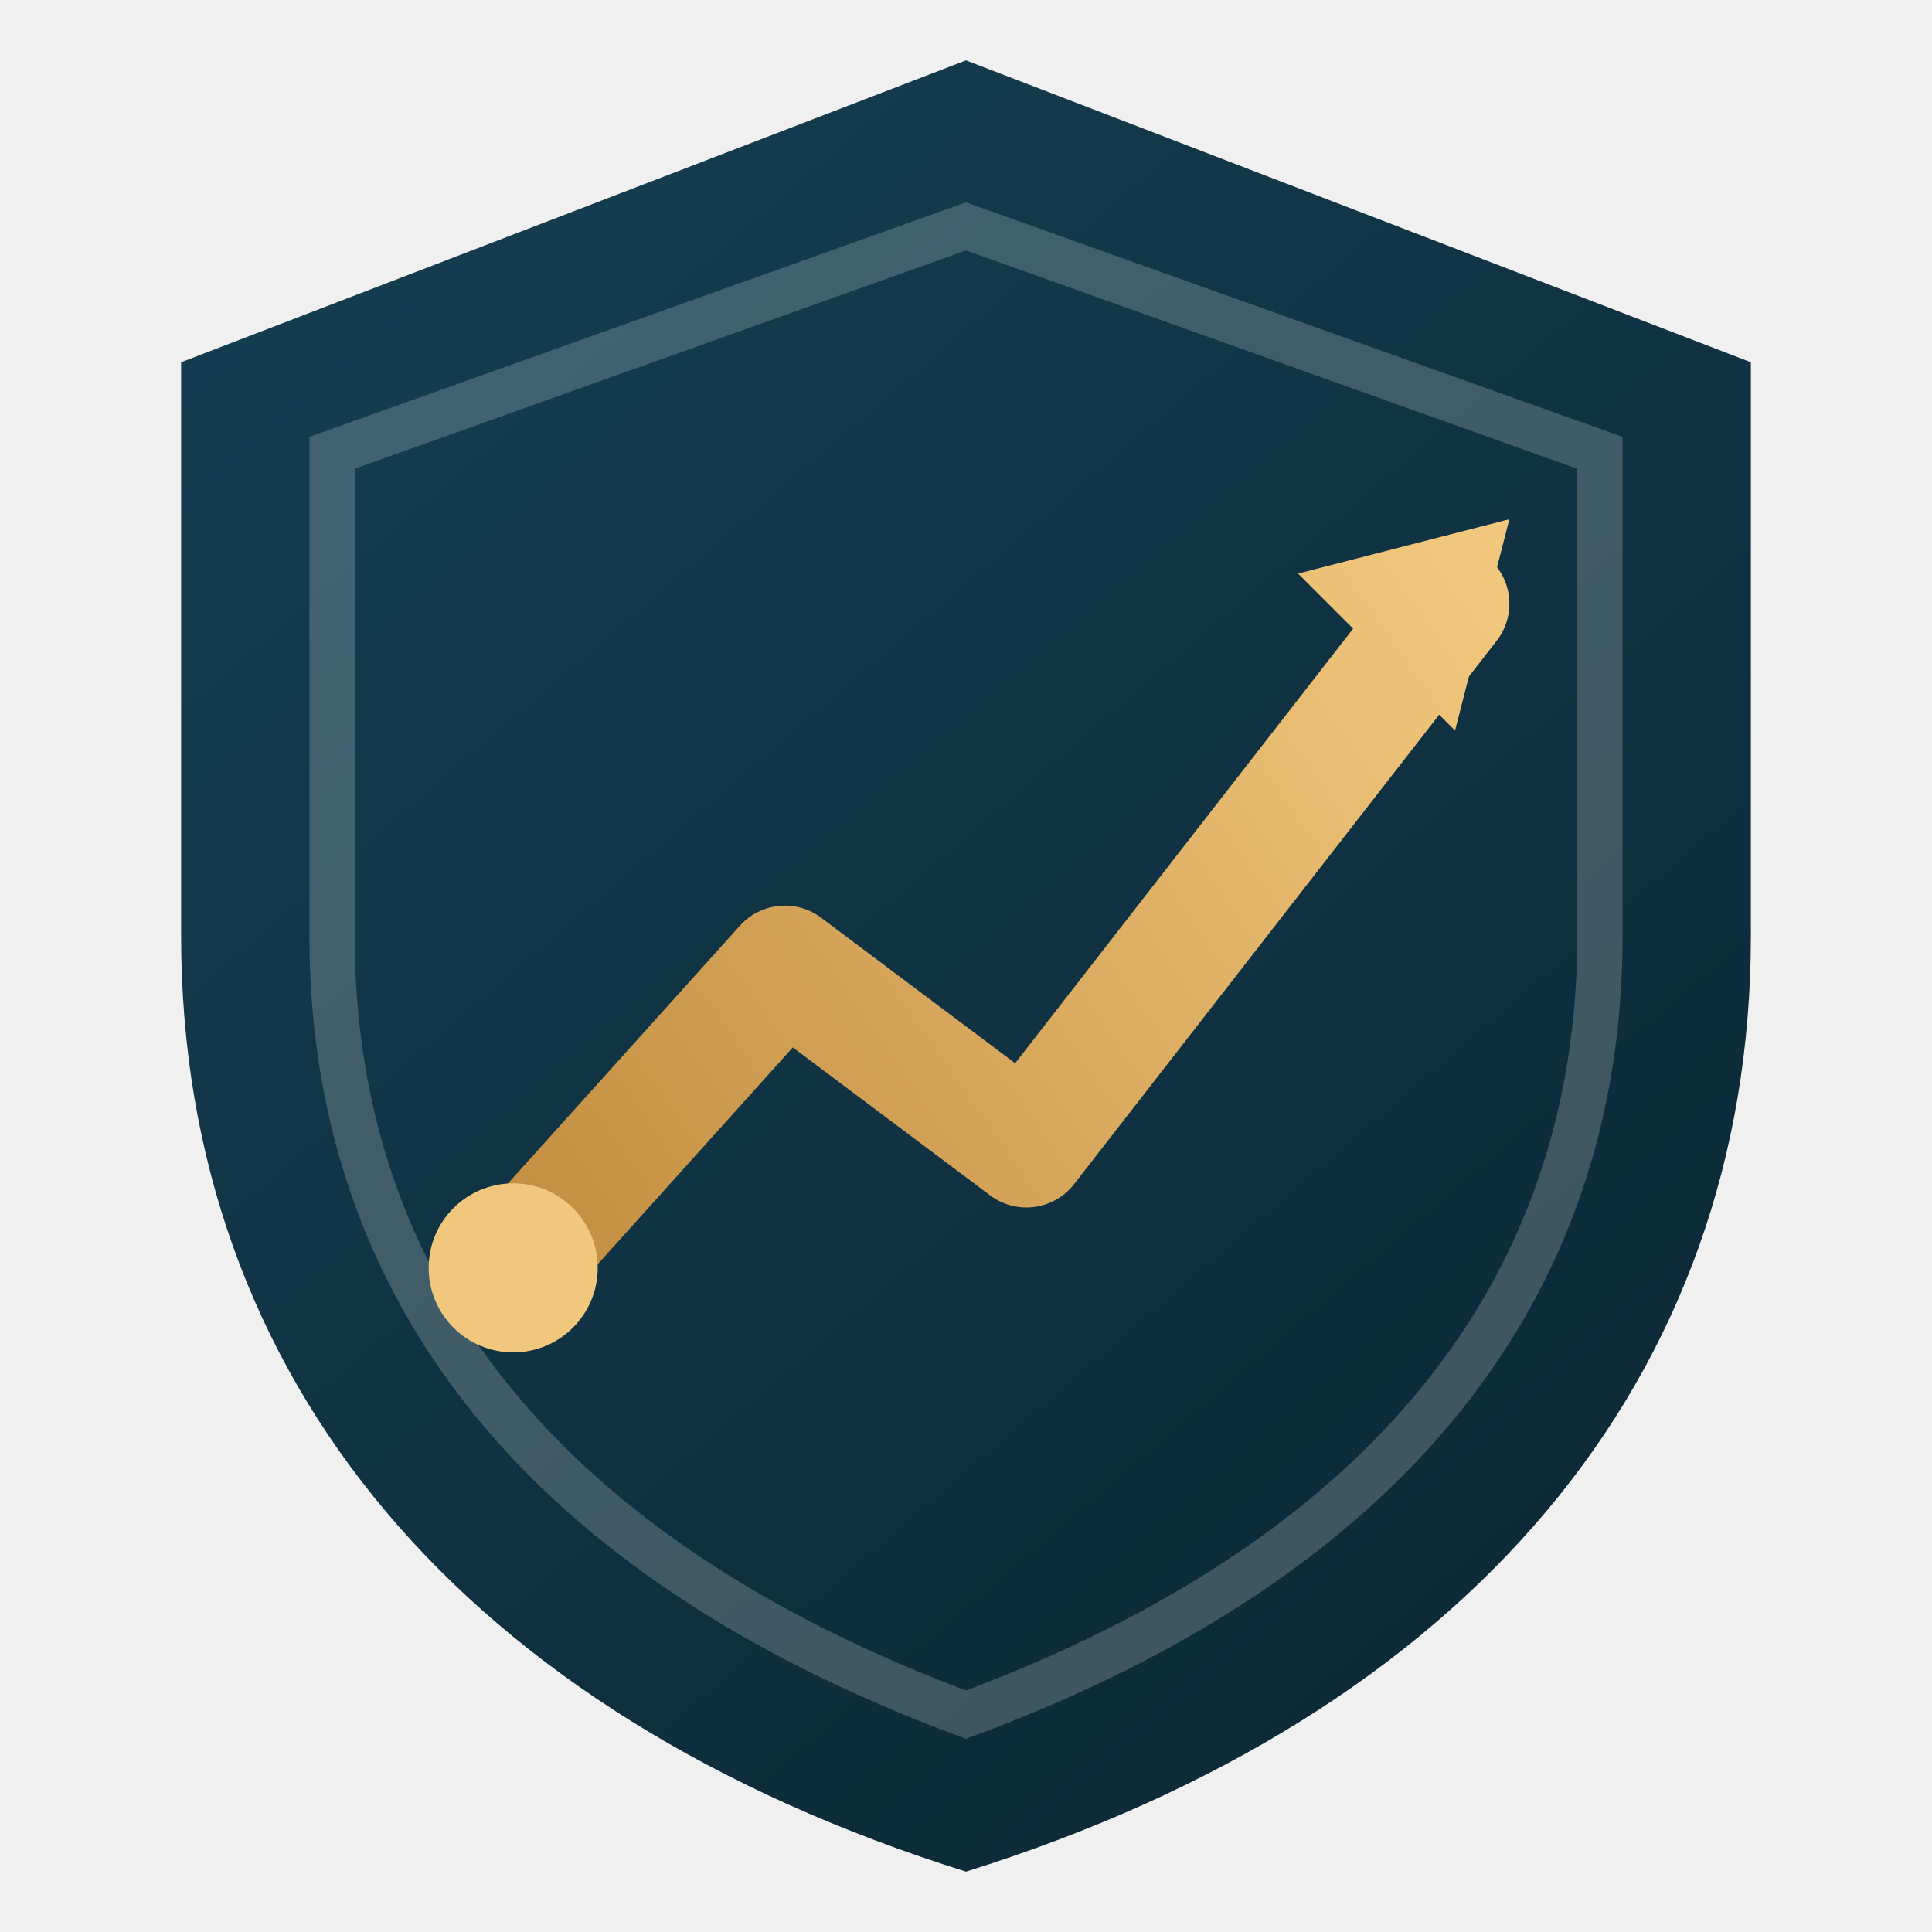
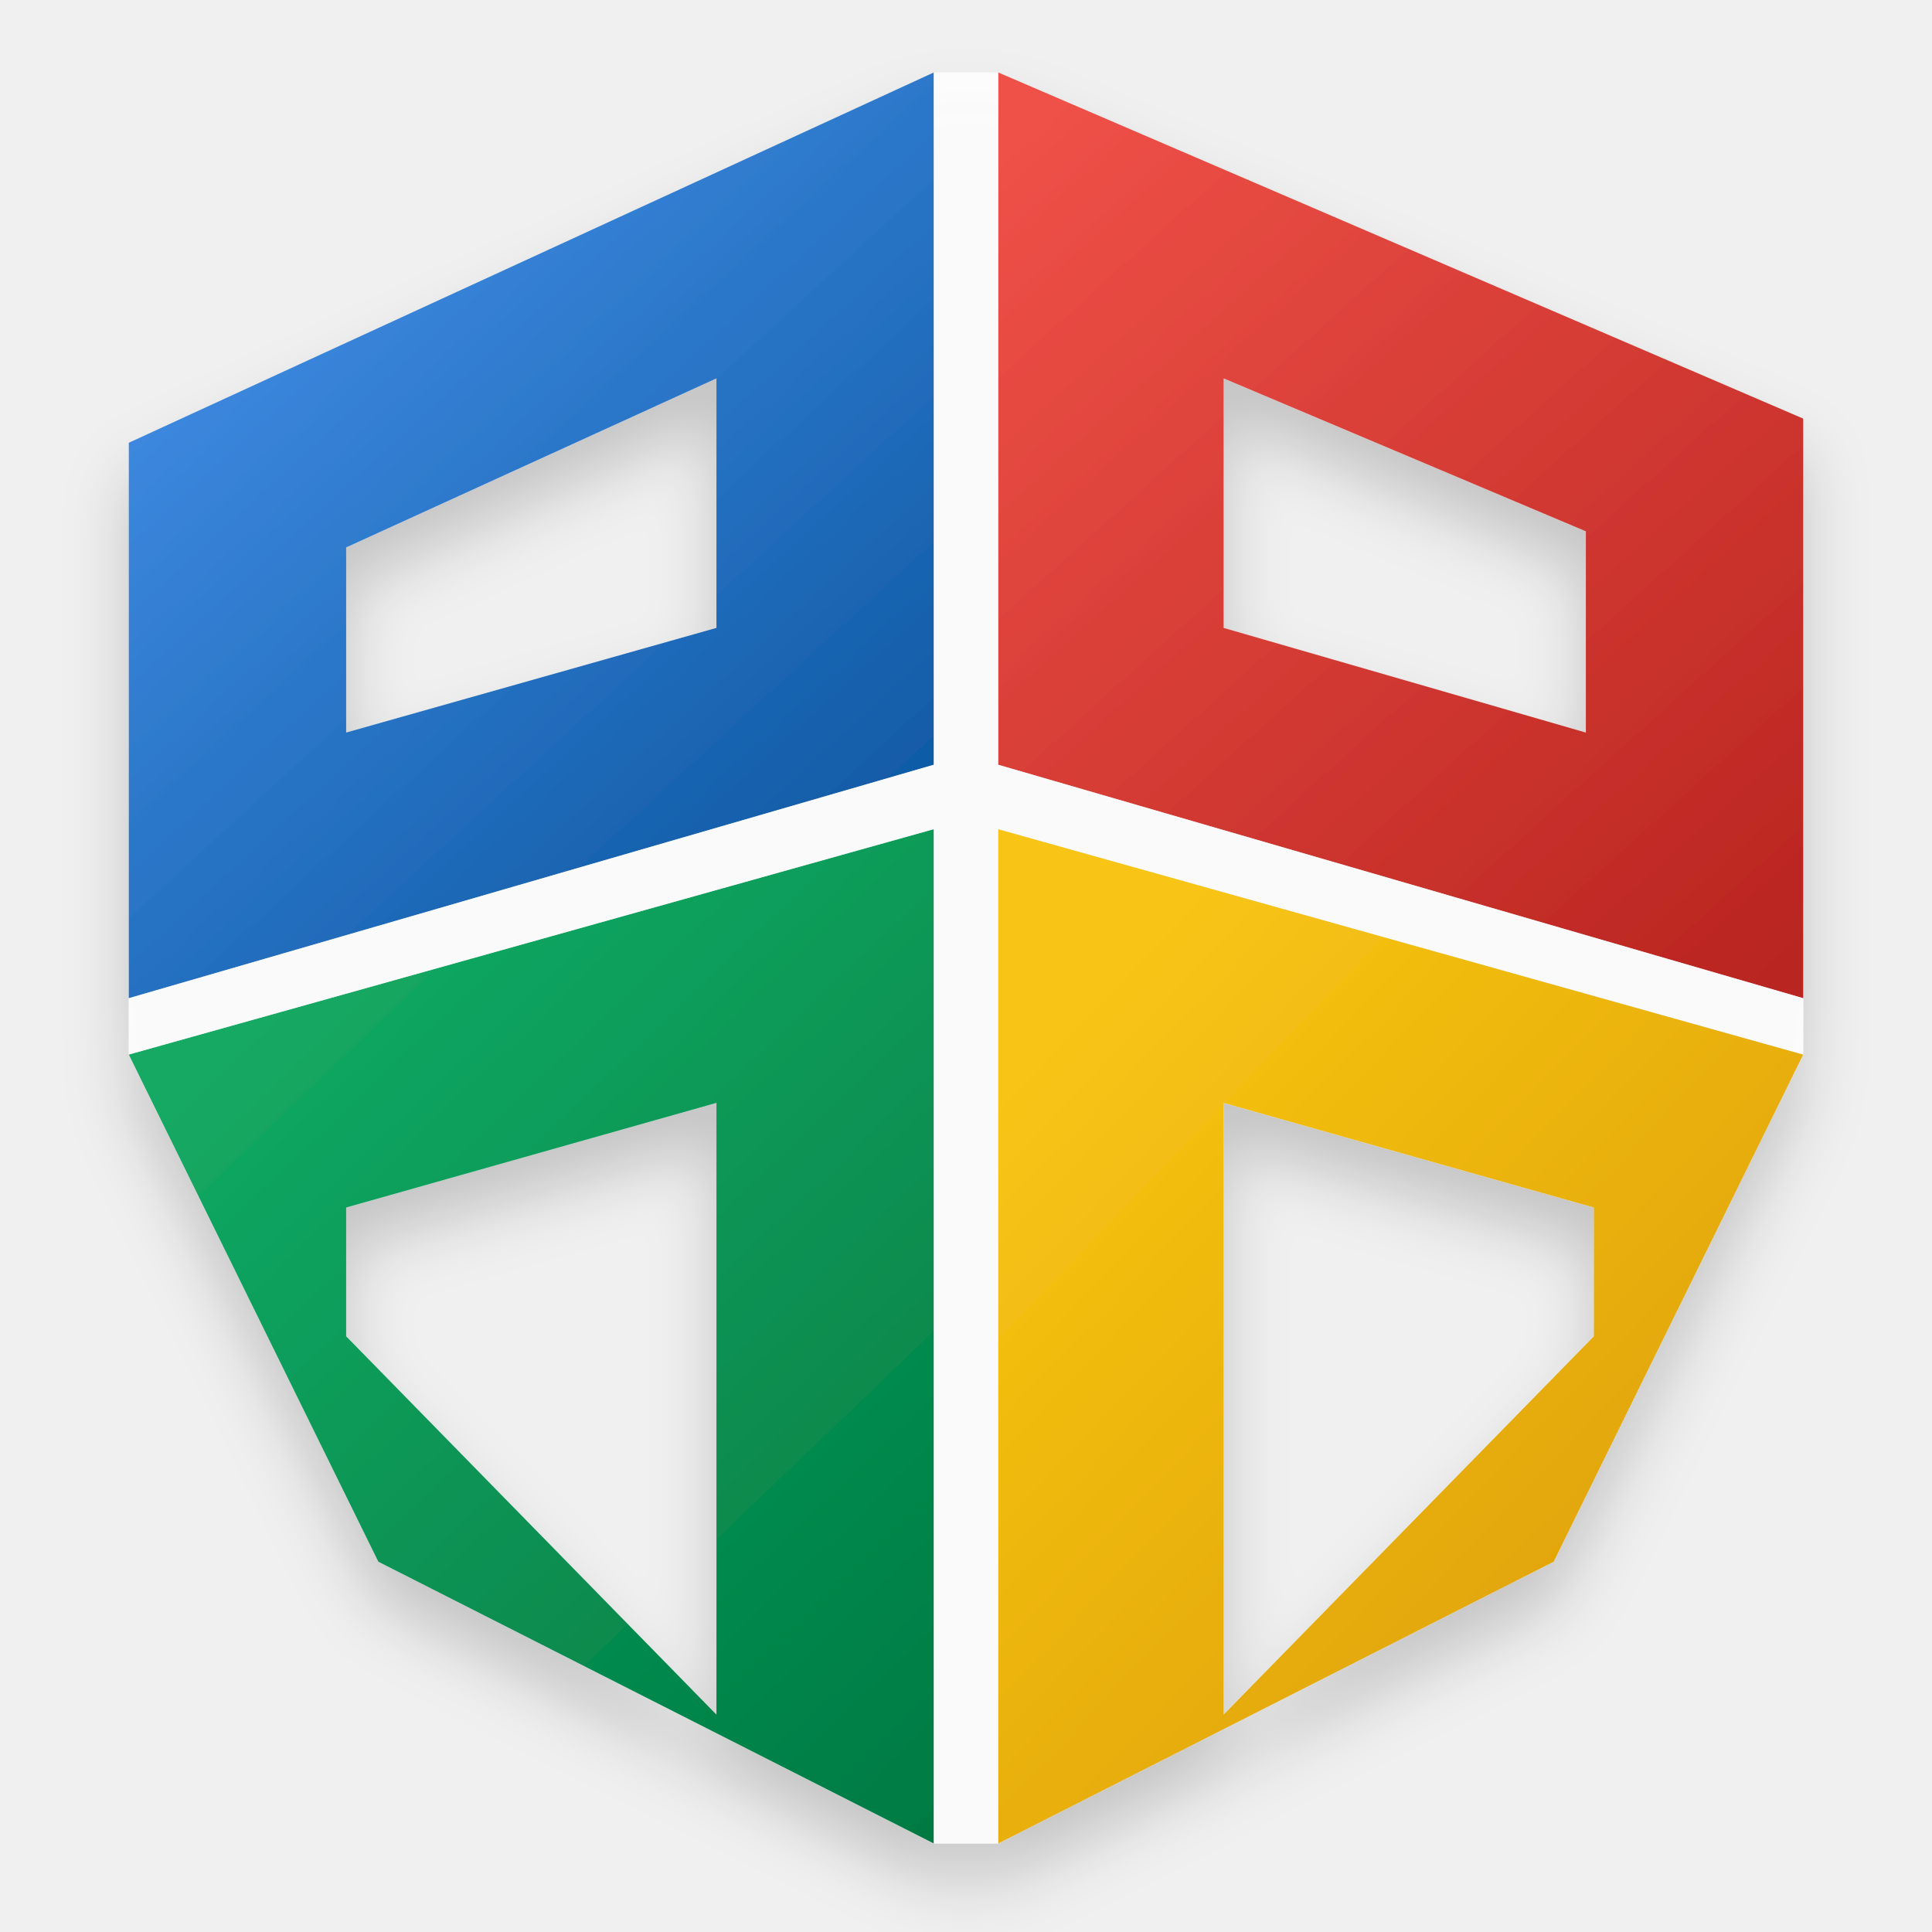
- <svg xmlns="http://www.w3.org/2000/svg" width="64" height="64" viewBox="0 0 64 64" role="img" aria-labelledby="title description">
+ <svg xmlns="http://www.w3.org/2000/svg" width="240" height="240" viewBox="0 0 240 240" role="img" aria-labelledby="title description">
  <defs>
-     <linearGradient id="shield" x1="8" y1="4" x2="56" y2="60" gradientUnits="userSpaceOnUse">
-       <stop stop-color="#153E52" />
-       <stop offset="1" stop-color="#0B2734" />
+     <linearGradient id="blue" x1="18" y1="18" x2="108" y2="116" gradientUnits="userSpaceOnUse">
+       <stop stop-color="#438FE7" />
+       <stop offset="1" stop-color="#07519A" />
    </linearGradient>
-     <linearGradient id="rise" x1="16" y1="43" x2="49" y2="20" gradientUnits="userSpaceOnUse">
-       <stop stop-color="#C08B3E" />
-       <stop offset="1" stop-color="#F1C77D" />
+     <linearGradient id="red" x1="116" y1="12" x2="210" y2="116" gradientUnits="userSpaceOnUse">
+       <stop stop-color="#EF5148" />
+       <stop offset="1" stop-color="#B92520" />
    </linearGradient>
+     <linearGradient id="green" x1="18" y1="126" x2="108" y2="220" gradientUnits="userSpaceOnUse">
+       <stop stop-color="#13A963" />
+       <stop offset="1" stop-color="#007A43" />
+     </linearGradient>
+     <linearGradient id="yellow" x1="116" y1="128" x2="210" y2="218" gradientUnits="userSpaceOnUse">
+       <stop stop-color="#F8C515" />
+       <stop offset="1" stop-color="#D99A00" />
+     </linearGradient>
+     <filter id="shadow" x="-20%" y="-20%" width="140%" height="145%">
+       <feDropShadow dx="0" dy="5" stdDeviation="4" flood-color="#0D1117" flood-opacity=".18" />
+     </filter>
  </defs>
-   <path fill="url(#shield)" d="M32 2 58 12v19c0 14.7-9.4 25.8-26 31C15.4 56.8 6 45.7 6 31V12L32 2Z" />
-   <path fill="none" stroke="#FFFFFF" stroke-opacity=".2" stroke-width="1.5" d="M32 7.5 53 15v16c0 11.7-7 20.6-21 25.8C18 51.6 11 42.7 11 31V15l21-7.5Z" />
-   <path fill="none" stroke="url(#rise)" stroke-linecap="round" stroke-linejoin="round" stroke-width="4" d="m17 42 9-10 8 6 14-18" />
-   <path fill="url(#rise)" d="m43 19 7-1.8-1.8 7L43 19Z" />
-   <circle cx="17" cy="42" r="2.8" fill="#F1C77D" />
+   <g transform="translate(8 7)" filter="url(#shadow)" fill-rule="evenodd">
+     <path fill="url(#blue)" d="M108 2 8 48v69l100-29V2Zm-27 38L35 61v23l46-13V40Z" />
+     <path fill="url(#red)" d="m116 2 100 43v72l-100-29V2Zm28 38 45 19v25l-45-13V40Z" />
+     <path fill="url(#green)" d="m8 124 100-28v126l-69-35-31-63Zm27 35 46 47v-76l-46 13v16Z" />
+     <path fill="url(#yellow)" d="m116 96 100 28-31 63-69 35V96Zm28 34v76l46-47v-16l-46-13Z" />
+     <path fill="#fff" fill-opacity=".82" d="m108 2 8 0v86l100 29v7l-100-28v126h-8V96L8 124v-7l100-29V2Z" />
+   </g>
</svg>
